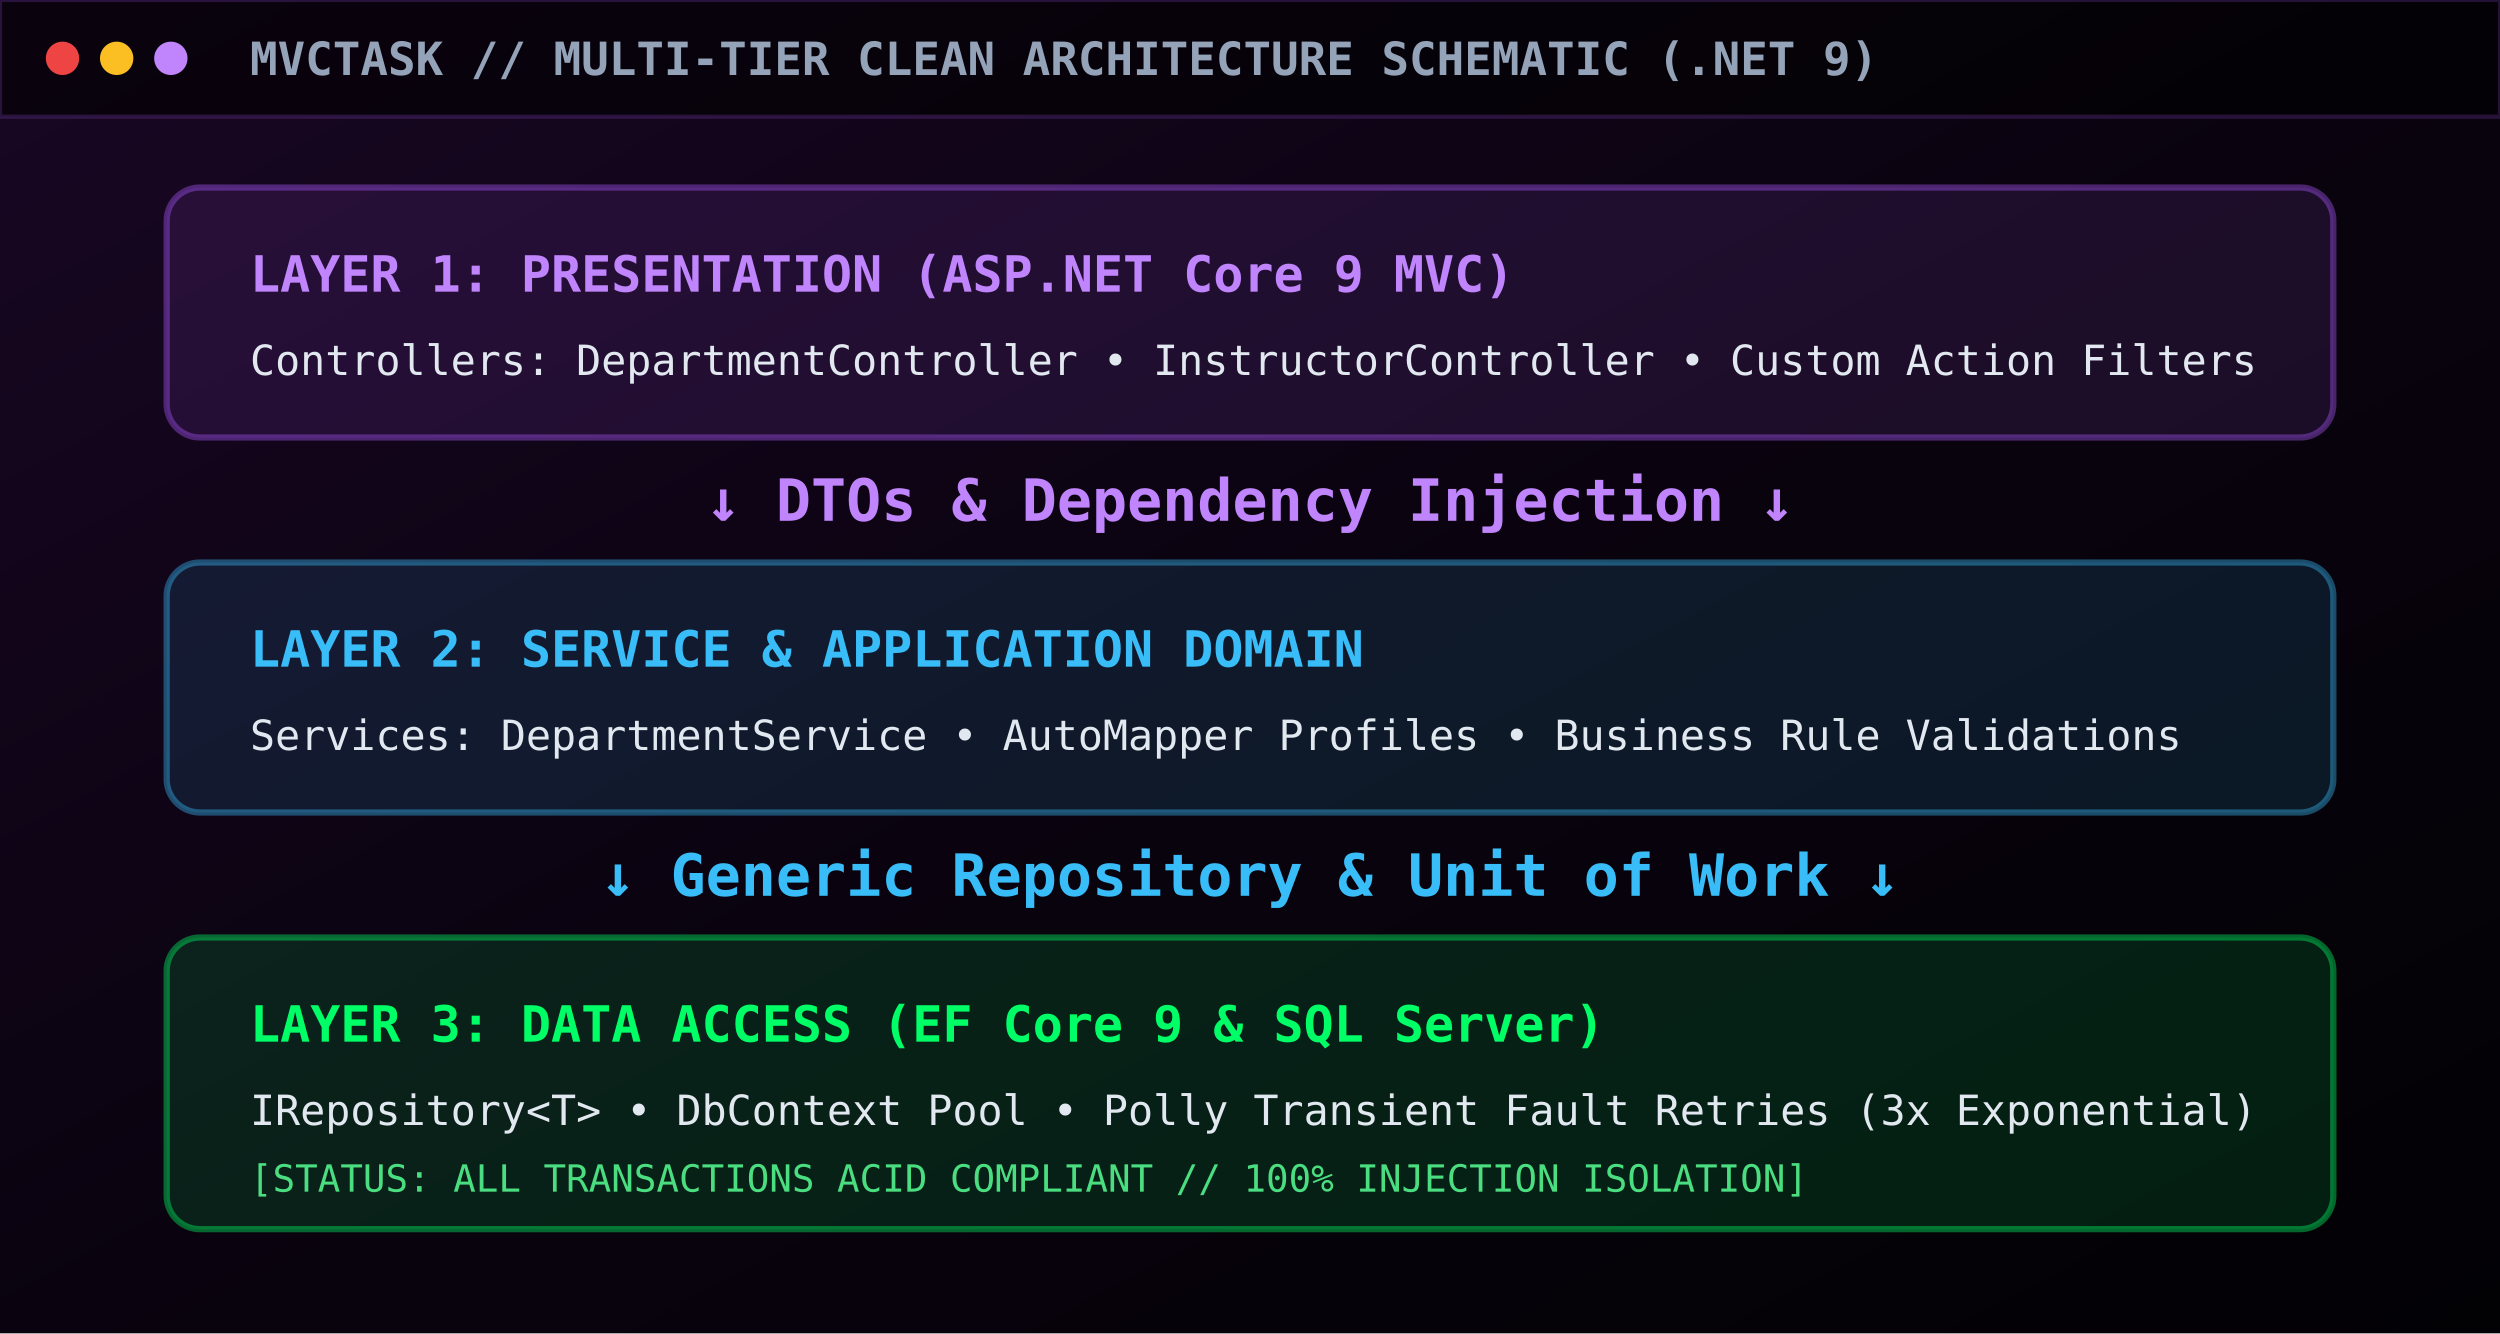
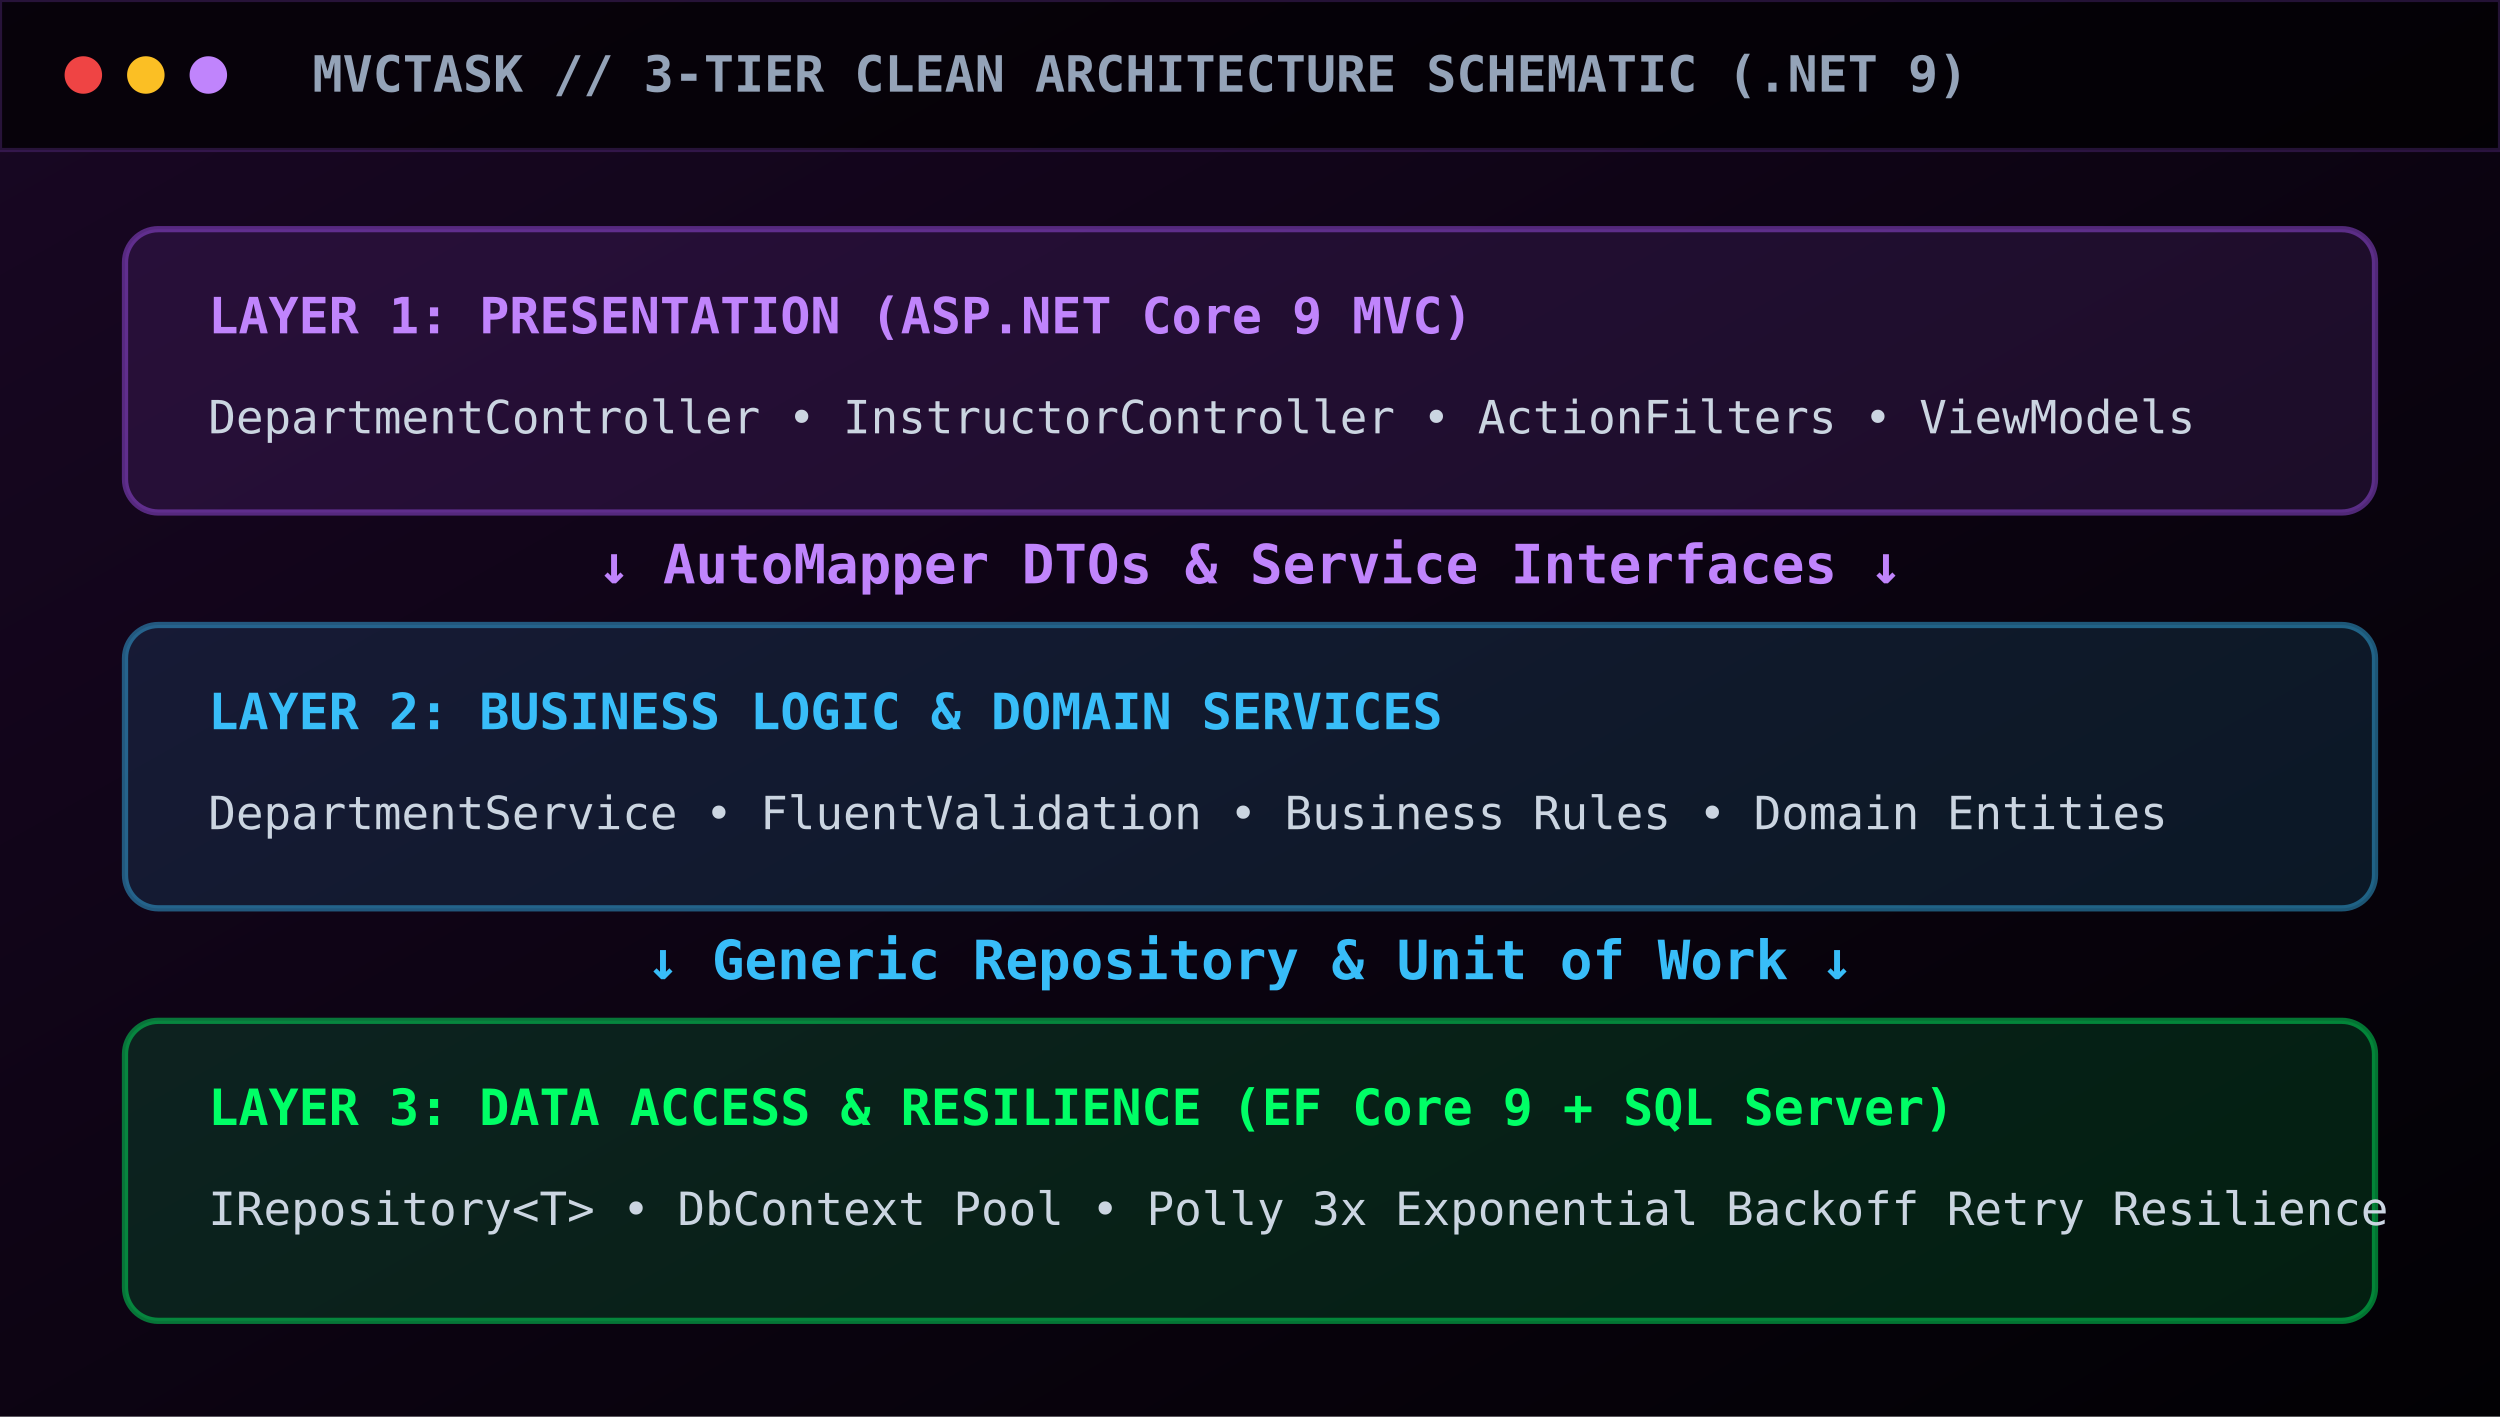
- <svg xmlns="http://www.w3.org/2000/svg" viewBox="0 0 600 320" width="100%" height="100%">
+ <svg xmlns="http://www.w3.org/2000/svg" viewBox="0 0 600 340" width="100%" height="100%">
  <defs>
-     <linearGradient id="bgGradMvc" x1="0%" y1="0%" x2="100%" y2="100%">
+     <linearGradient id="bg3" x1="0%" y1="0%" x2="100%" y2="100%">
      <stop offset="0%" stop-color="#190724" />
-       <stop offset="50%" stop-color="#0a030f" />
+       <stop offset="60%" stop-color="#0a030f" />
      <stop offset="100%" stop-color="#020104" />
    </linearGradient>
  </defs>
-   <rect width="600" height="320" fill="url(#bgGradMvc)" />
-   <rect x="0" y="0" width="600" height="28" fill="rgba(0,0,0,0.6)" stroke="rgba(168,85,247,0.2)" stroke-width="1" />
-   <circle cx="15" cy="14" r="4" fill="#ef4444" />
-   <circle cx="28" cy="14" r="4" fill="#fbbf24" />
-   <circle cx="41" cy="14" r="4" fill="#c084fc" />
-   <text x="60" y="18" fill="#94a3b8" font-family="monospace" font-size="11" font-weight="bold">MVCTASK // MULTI-TIER CLEAN ARCHITECTURE SCHEMATIC (.NET 9)</text>
-   <rect x="40" y="45" width="520" height="60" rx="8" fill="rgba(168,85,247,0.12)" stroke="rgba(168,85,247,0.4)" stroke-width="1.5" />
-   <text x="60" y="70" fill="#c084fc" font-family="monospace" font-size="12" font-weight="bold">LAYER 1: PRESENTATION (ASP.NET Core 9 MVC)</text>
-   <text x="60" y="90" fill="#e2e8f0" font-family="monospace" font-size="10">Controllers: DepartmentController • InstructorController • Custom Action Filters</text>
-   <text x="300" y="125" fill="#c084fc" font-family="monospace" font-size="14" font-weight="bold" text-anchor="middle">↓ DTOs &amp; Dependency Injection ↓</text>
-   <rect x="40" y="135" width="520" height="60" rx="8" fill="rgba(56,189,248,0.12)" stroke="rgba(56,189,248,0.4)" stroke-width="1.5" />
-   <text x="60" y="160" fill="#38bdf8" font-family="monospace" font-size="12" font-weight="bold">LAYER 2: SERVICE &amp; APPLICATION DOMAIN</text>
-   <text x="60" y="180" fill="#e2e8f0" font-family="monospace" font-size="10">Services: DepartmentService • AutoMapper Profiles • Business Rule Validations</text>
-   <text x="300" y="215" fill="#38bdf8" font-family="monospace" font-size="14" font-weight="bold" text-anchor="middle">↓ Generic Repository &amp; Unit of Work ↓</text>
-   <rect x="40" y="225" width="520" height="70" rx="8" fill="rgba(0,255,102,0.12)" stroke="rgba(0,255,102,0.4)" stroke-width="1.5" />
-   <text x="60" y="250" fill="#00ff66" font-family="monospace" font-size="12" font-weight="bold">LAYER 3: DATA ACCESS (EF Core 9 &amp; SQL Server)</text>
-   <text x="60" y="270" fill="#e2e8f0" font-family="monospace" font-size="10">IRepository&lt;T&gt; • DbContext Pool • Polly Transient Fault Retries (3x Exponential)</text>
-   <text x="60" y="286" fill="#4ade80" font-family="monospace" font-size="9">[STATUS: ALL TRANSACTIONS ACID COMPLIANT // 100% INJECTION ISOLATION]</text>
+   <rect width="600" height="340" fill="url(#bg3)" />
+   <rect x="0" y="0" width="600" height="36" fill="rgba(0, 0, 0, 0.7)" stroke="rgba(168, 85, 247, 0.2)" stroke-width="1" />
+   <circle cx="20" cy="18" r="4.5" fill="#ef4444" />
+   <circle cx="35" cy="18" r="4.5" fill="#fbbf24" />
+   <circle cx="50" cy="18" r="4.5" fill="#c084fc" />
+   <text x="75" y="22" fill="#94a3b8" font-family="'JetBrains Mono', monospace" font-size="12" font-weight="600">MVCTASK // 3-TIER CLEAN ARCHITECTURE SCHEMATIC (.NET 9)</text>
+   <rect x="30" y="55" width="540" height="68" rx="8" fill="rgba(168, 85, 247, 0.12)" stroke="rgba(168, 85, 247, 0.45)" stroke-width="1.5" />
+   <text x="50" y="80" fill="#c084fc" font-family="'JetBrains Mono', monospace" font-size="12" font-weight="bold">LAYER 1: PRESENTATION (ASP.NET Core 9 MVC)</text>
+   <text x="50" y="104" fill="#cbd5e1" font-family="'JetBrains Mono', monospace" font-size="11">DepartmentController • InstructorController • ActionFilters • ViewModels</text>
+   <text x="300" y="140" fill="#c084fc" font-family="'JetBrains Mono', monospace" font-size="13" font-weight="bold" text-anchor="middle">↓ AutoMapper DTOs &amp; Service Interfaces ↓</text>
+   <rect x="30" y="150" width="540" height="68" rx="8" fill="rgba(56, 189, 248, 0.12)" stroke="rgba(56, 189, 248, 0.45)" stroke-width="1.5" />
+   <text x="50" y="175" fill="#38bdf8" font-family="'JetBrains Mono', monospace" font-size="12" font-weight="bold">LAYER 2: BUSINESS LOGIC &amp; DOMAIN SERVICES</text>
+   <text x="50" y="199" fill="#cbd5e1" font-family="'JetBrains Mono', monospace" font-size="11">DepartmentService • FluentValidation • Business Rules • Domain Entities</text>
+   <text x="300" y="235" fill="#38bdf8" font-family="'JetBrains Mono', monospace" font-size="13" font-weight="bold" text-anchor="middle">↓ Generic Repository &amp; Unit of Work ↓</text>
+   <rect x="30" y="245" width="540" height="72" rx="8" fill="rgba(0, 255, 102, 0.12)" stroke="rgba(0, 255, 102, 0.45)" stroke-width="1.5" />
+   <text x="50" y="270" fill="#00ff66" font-family="'JetBrains Mono', monospace" font-size="12" font-weight="bold">LAYER 3: DATA ACCESS &amp; RESILIENCE (EF Core 9 + SQL Server)</text>
+   <text x="50" y="294" fill="#cbd5e1" font-family="'JetBrains Mono', monospace" font-size="11">IRepository&lt;T&gt; • DbContext Pool • Polly 3x Exponential Backoff Retry Resilience</text>
</svg>
